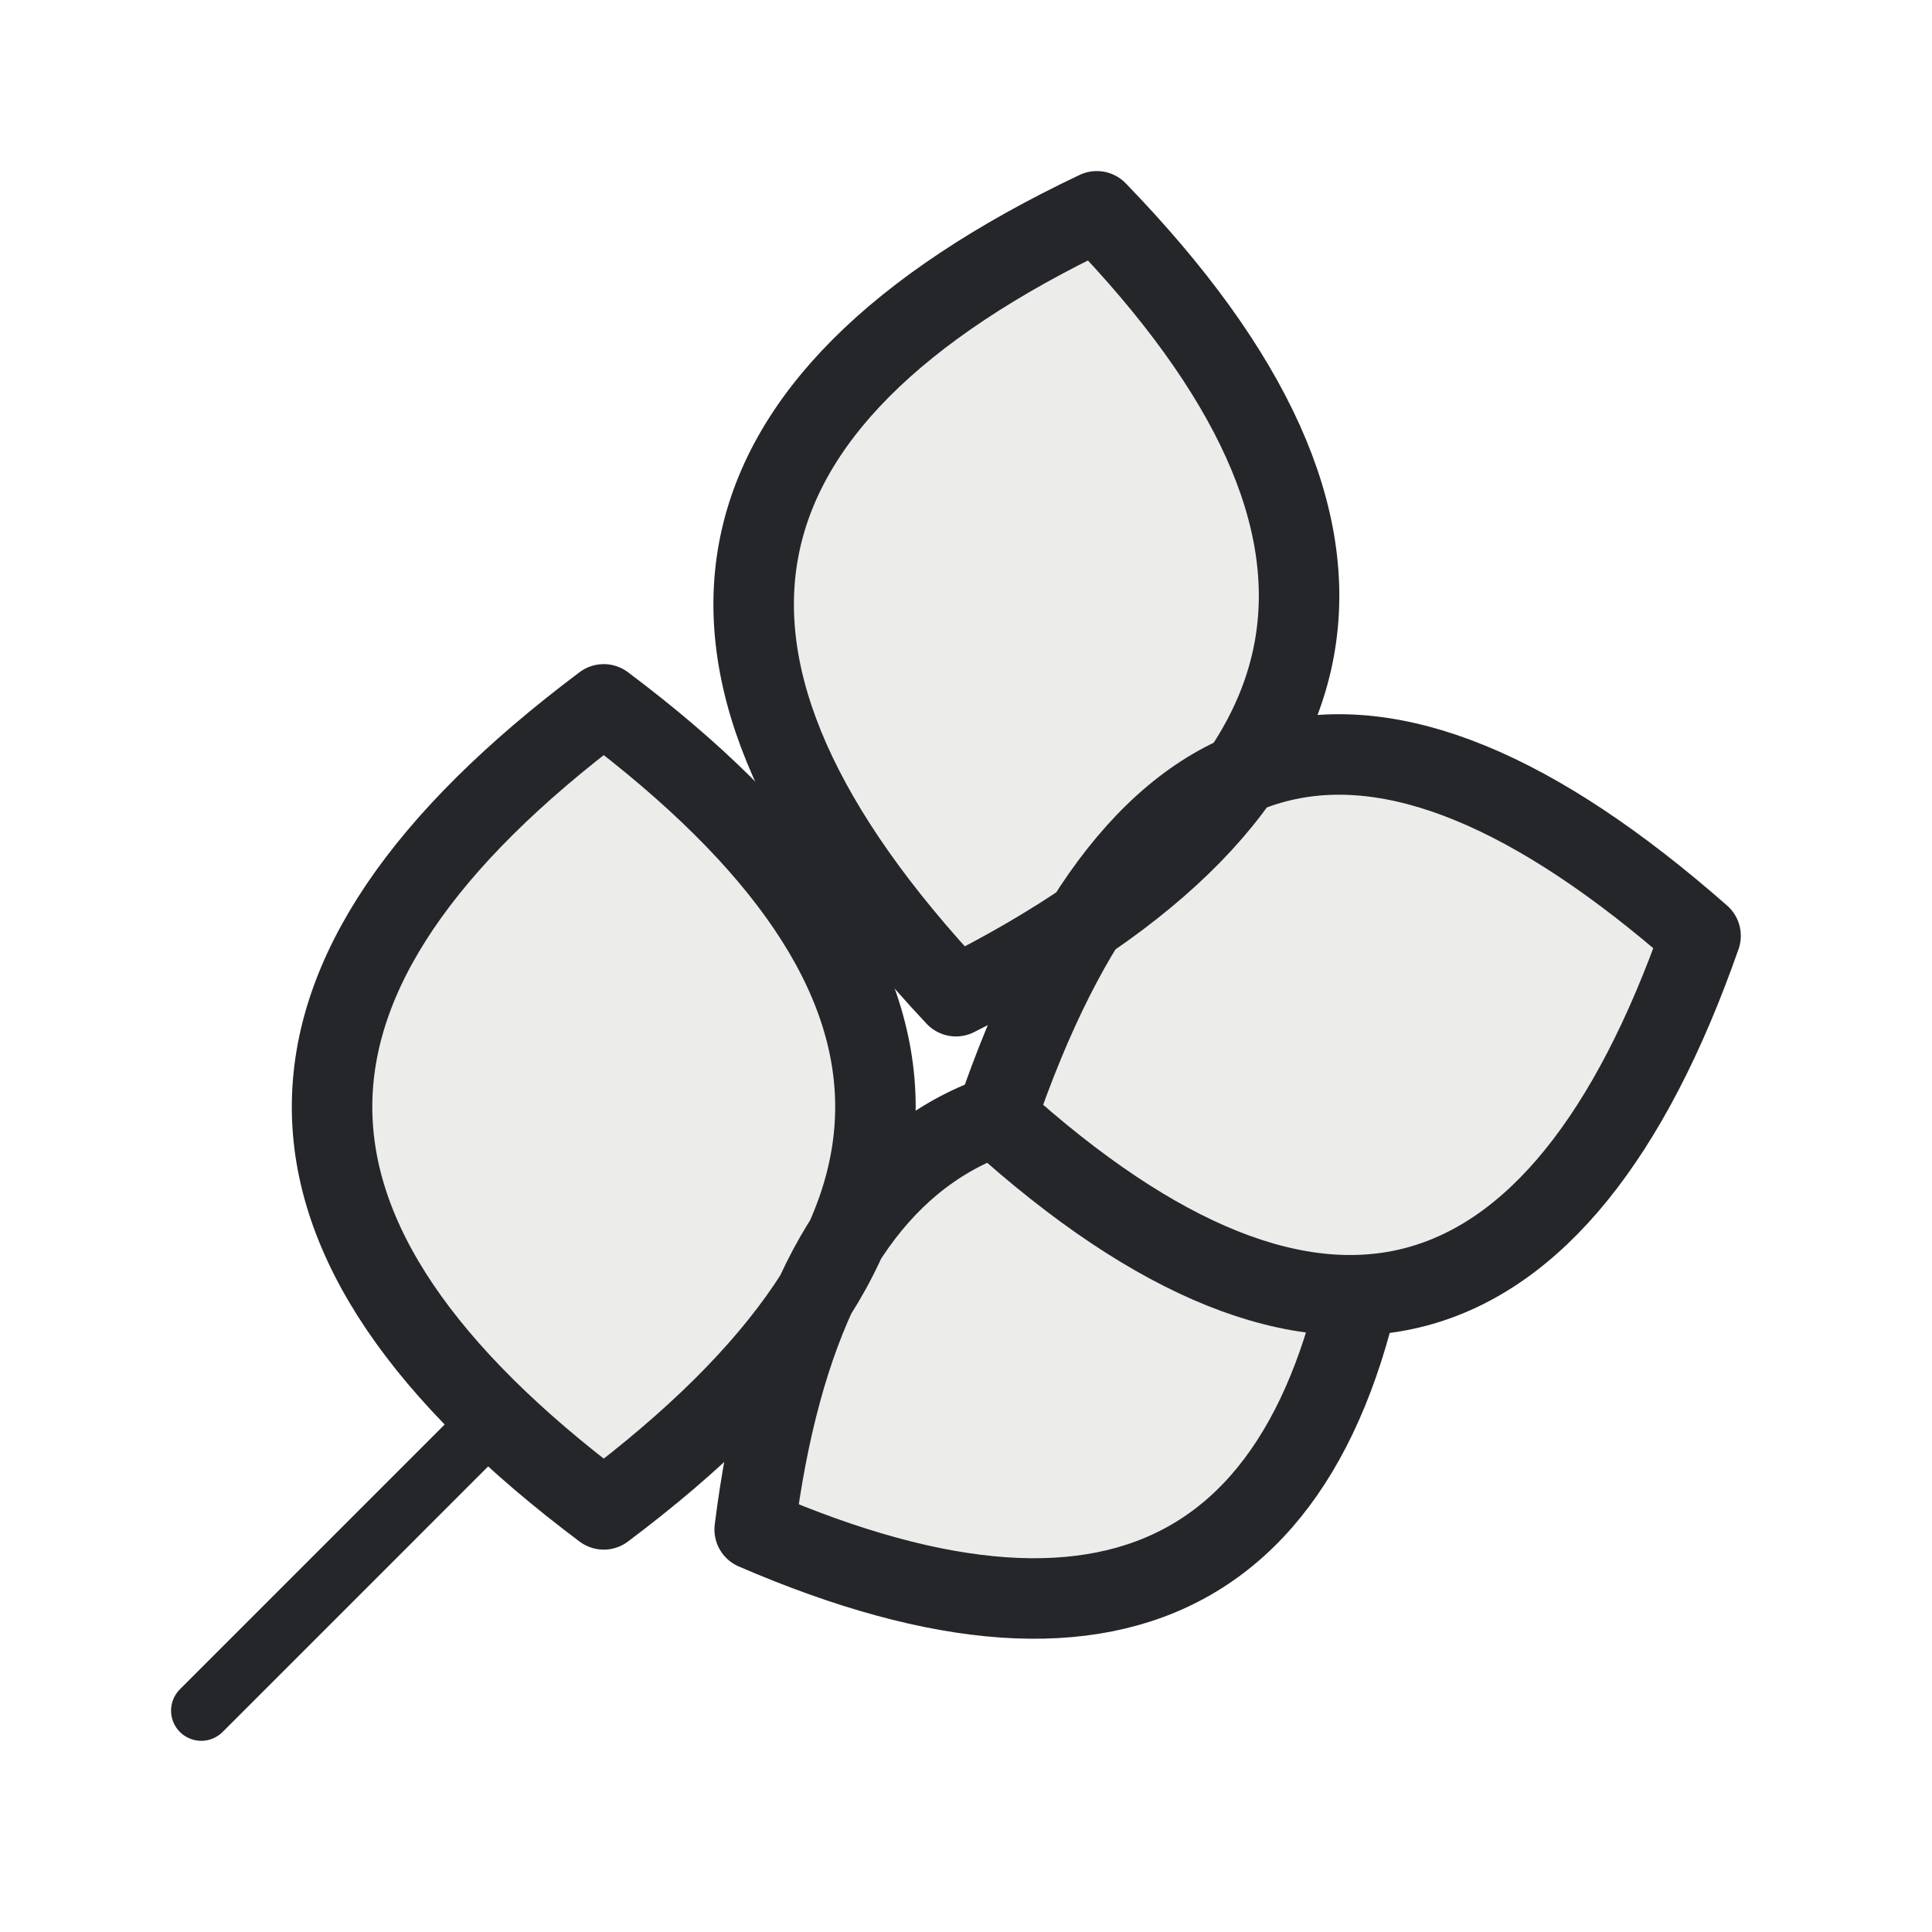
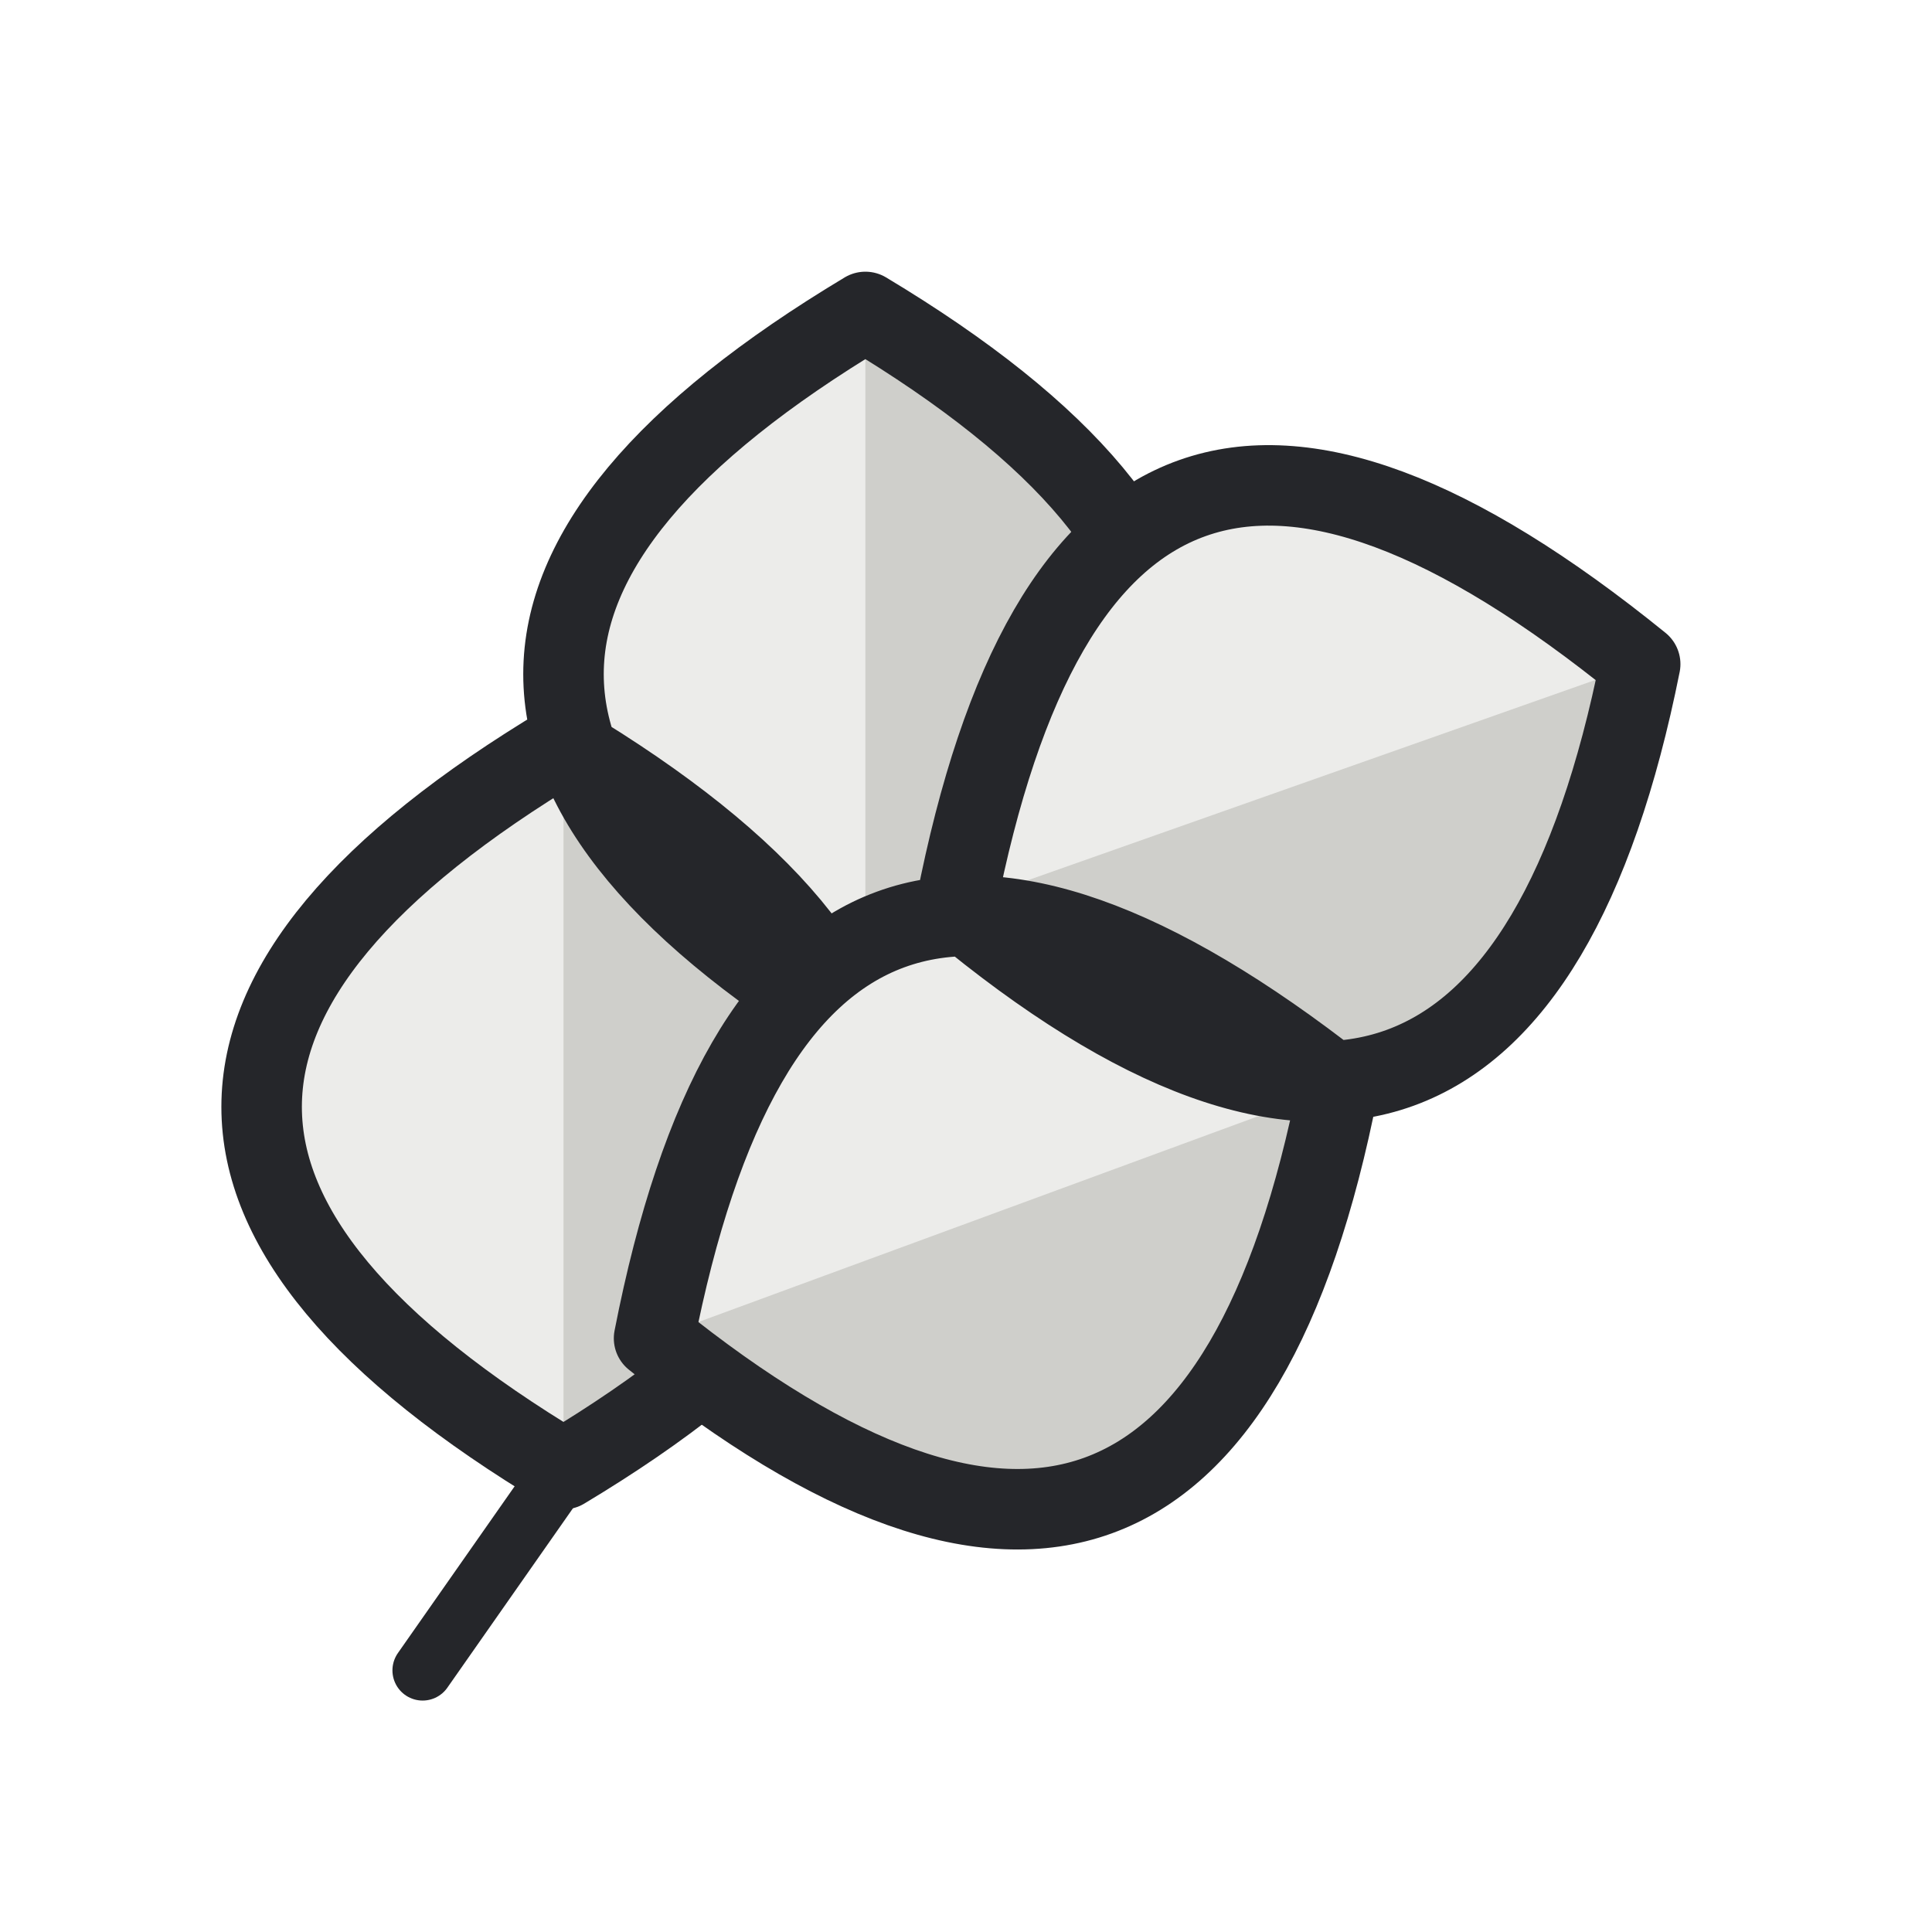
<svg viewBox="0 0 48 48" width="48" height="48" fill="none" stroke="#25262a" stroke-width="1.5" stroke-linecap="round" stroke-linejoin="round" aria-hidden="true">
-   <path d="M5 42.5L21 26.5" />
-   <path d="M15 37.5C24 30.75 24 24.25 15 17.5C6 24.25 6 30.75 15 37.5ZM18.75 38C28 42 33.25 39 34.25 29C25.25 25 20 28 18.75 38Z" fill="#ececea" stroke="none" />
-   <path d="M15 37.5C24 30.75 24 24.25 15 17.5C6 24.25 6 30.75 15 37.5ZM18.75 38C28 42 33.25 39 34.25 29C25.25 25 20 28 18.75 38Z" stroke-width="2" />
-   <path d="M23.75 24.75C33.75 19.75 35 13.25 27.25 5.25C17.25 10 16 16.5 23.75 24.75ZM24.75 27.75C32.75 35 38.75 33.25 42.25 23.25C34 16 28.25 17.5 24.75 27.75Z" fill="#ececea" stroke="none" />
-   <path d="M23.75 24.75C33.75 19.75 35 13.25 27.25 5.25C17.25 10 16 16.5 23.75 24.75ZM24.75 27.75C32.75 35 38.75 33.25 42.25 23.25C34 16 28.25 17.5 24.75 27.75Z" stroke-width="2" />
+   <path d="M10.5 41.5L17.5 31.5" />
+   <path d="M14 36.5C24 30.5 24 24.5 14 18.5C4 24.5 4 30.5 14 36.5ZM21.5 25.75C31.5 19.75 31.5 13.75 21.5 7.75C11.5 13.75 11.5 19.75 21.5 25.75Z" fill="#ececea" stroke="none" />
+   <path d="M14 36.5C24 30.5 24 24.5 14 18.5ZM21.5 25.75C31.5 19.75 31.5 13.75 21.5 7.75Z" fill="#cfcfcb" stroke="none" />
+   <path d="M14 36.5C24 30.5 24 24.5 14 18.5C4 24.5 4 30.5 14 36.5ZM21.5 25.75C31.5 19.75 31.5 13.75 21.5 7.75C11.5 13.75 11.5 19.75 21.5 25.75Z" stroke-width="2" />
+   <path d="M16.25 33.25C25.25 40.5 31 38.5 33.25 27C24 19.75 18.5 21.75 16.25 33.25ZM23.75 22.5C32.75 30 38.5 27.75 40.75 16.5C31.5 9 26 11 23.75 22.5Z" fill="#ececea" stroke="none" />
+   <path d="M16.25 33.25C25.25 40.5 31 38.5 33.25 27ZM23.75 22.5C32.75 30 38.5 27.75 40.75 16.5Z" fill="#cfcfcb" stroke="none" />
+   <path d="M16.25 33.25C25.25 40.5 31 38.5 33.25 27C24 19.75 18.5 21.75 16.25 33.25ZM23.75 22.5C32.75 30 38.5 27.75 40.75 16.5C31.5 9 26 11 23.75 22.5Z" stroke-width="2" />
</svg>
